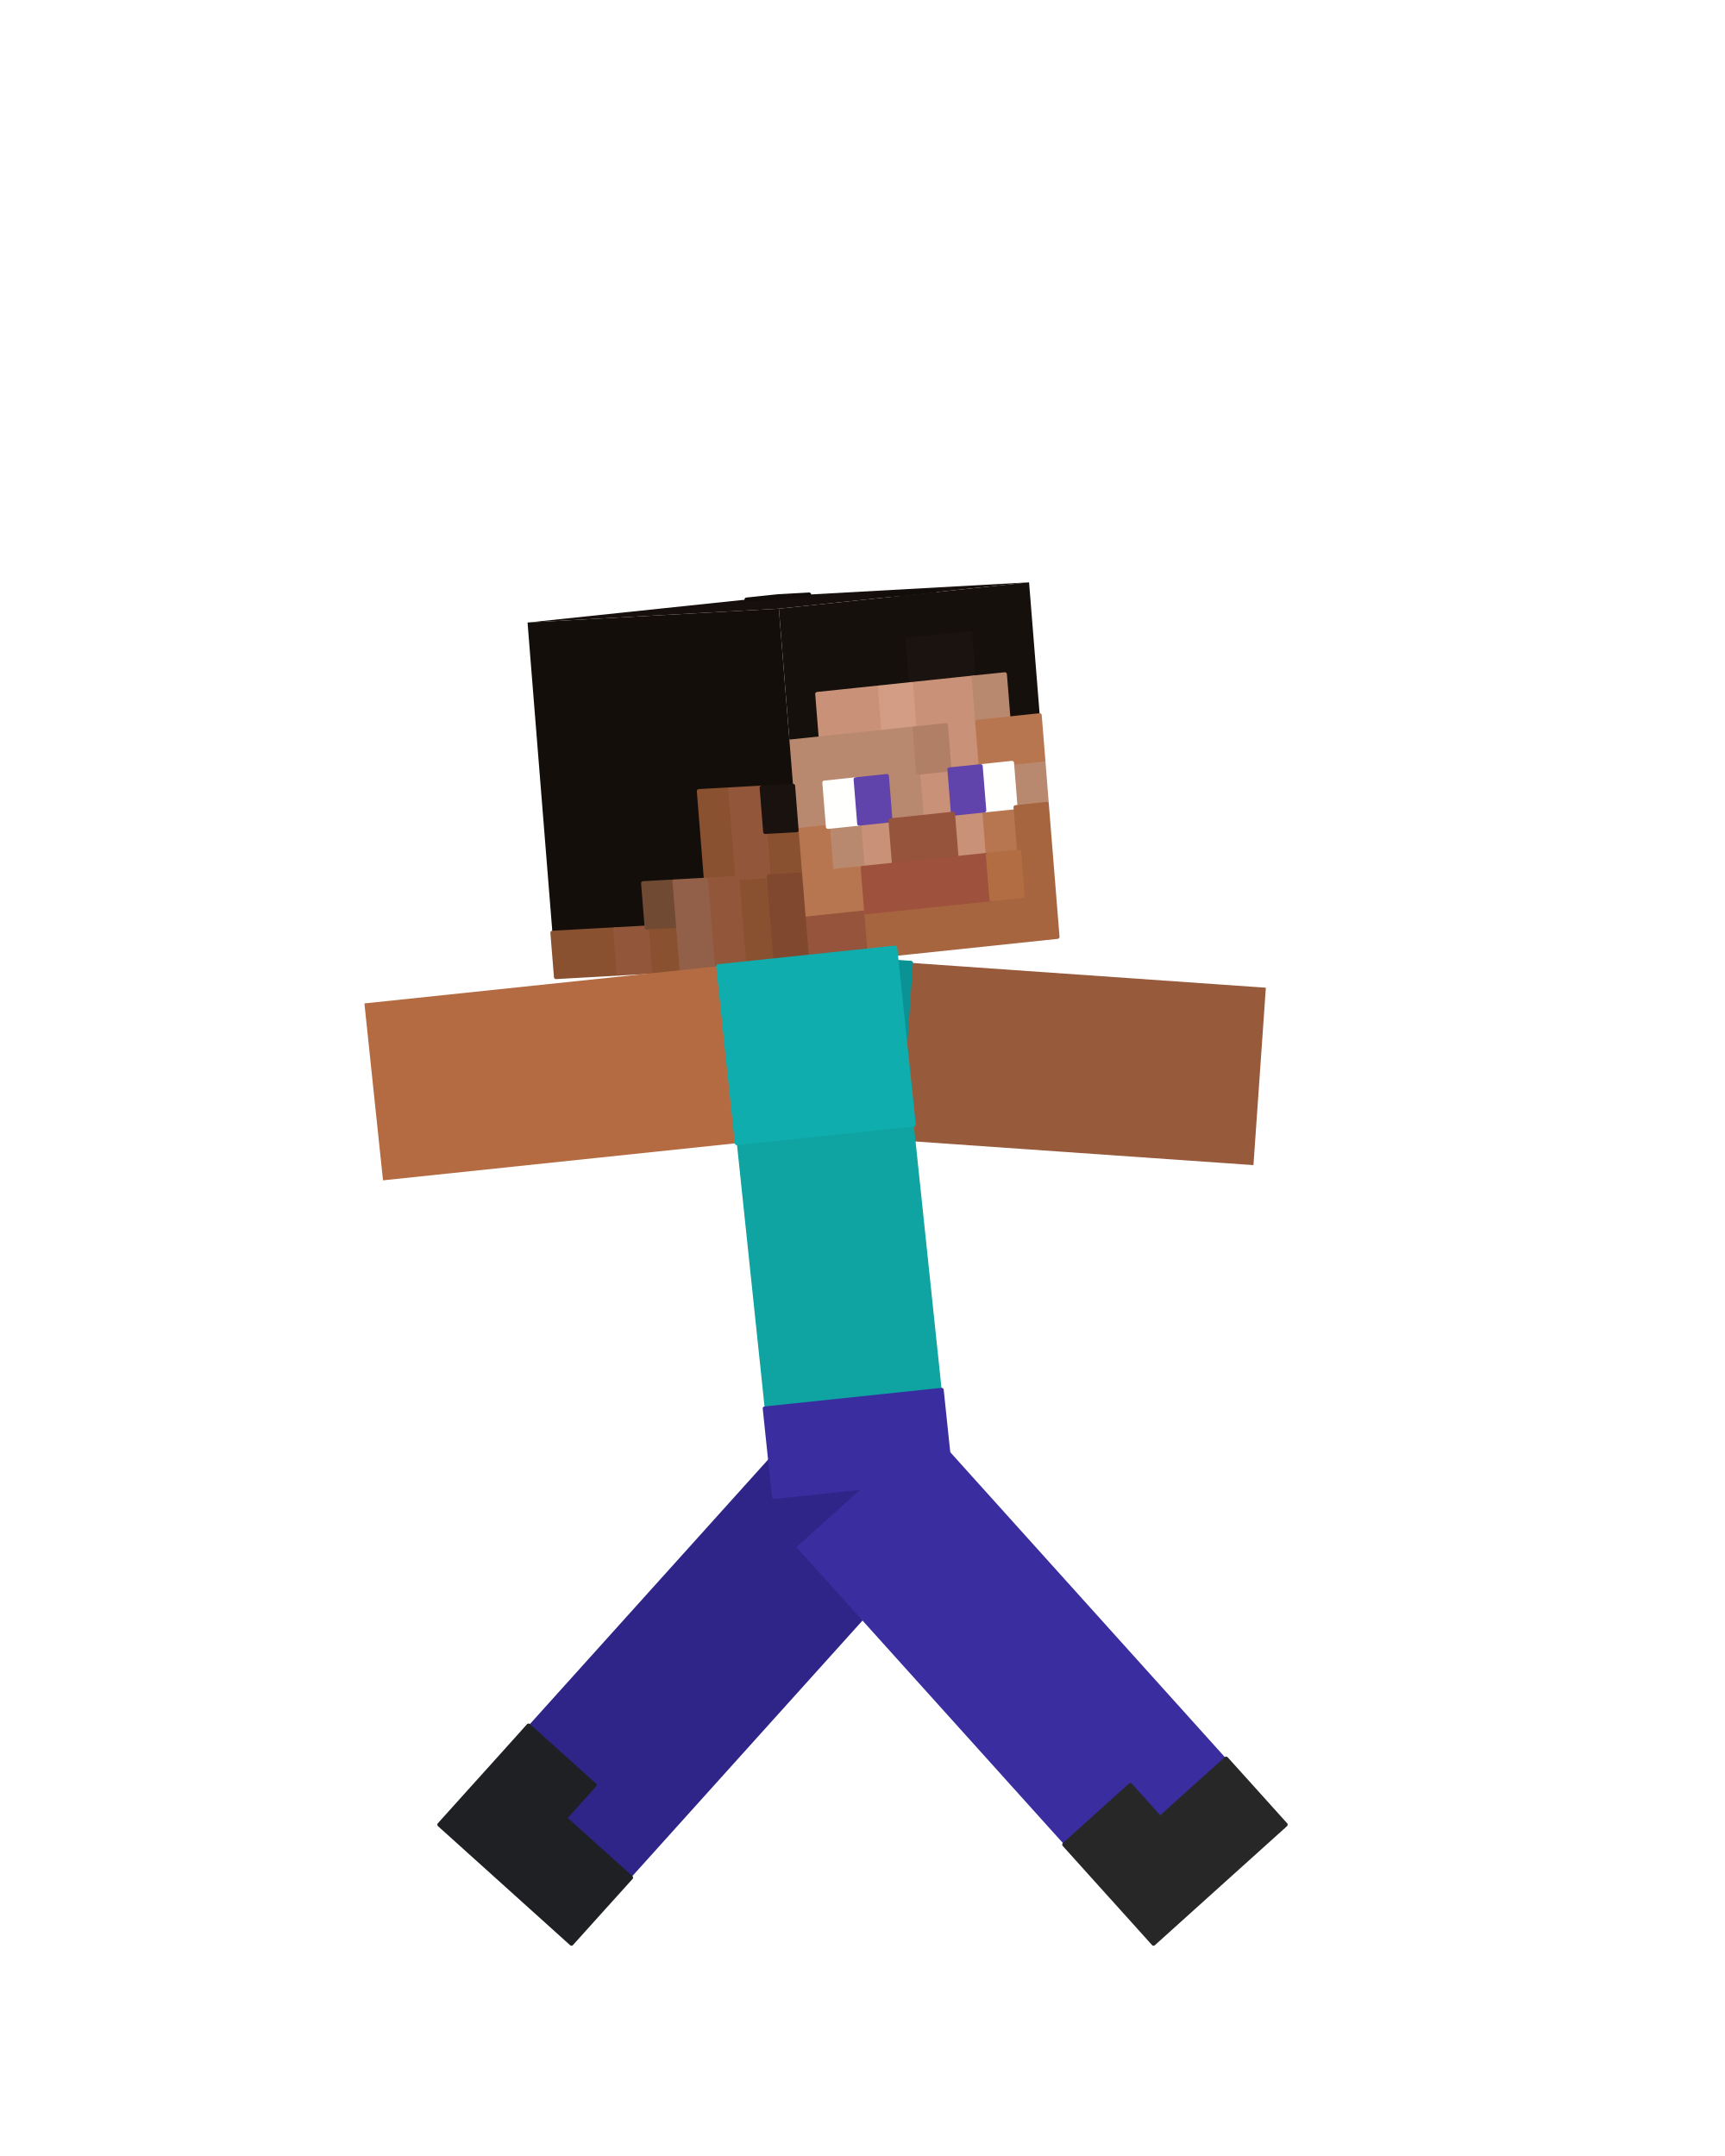
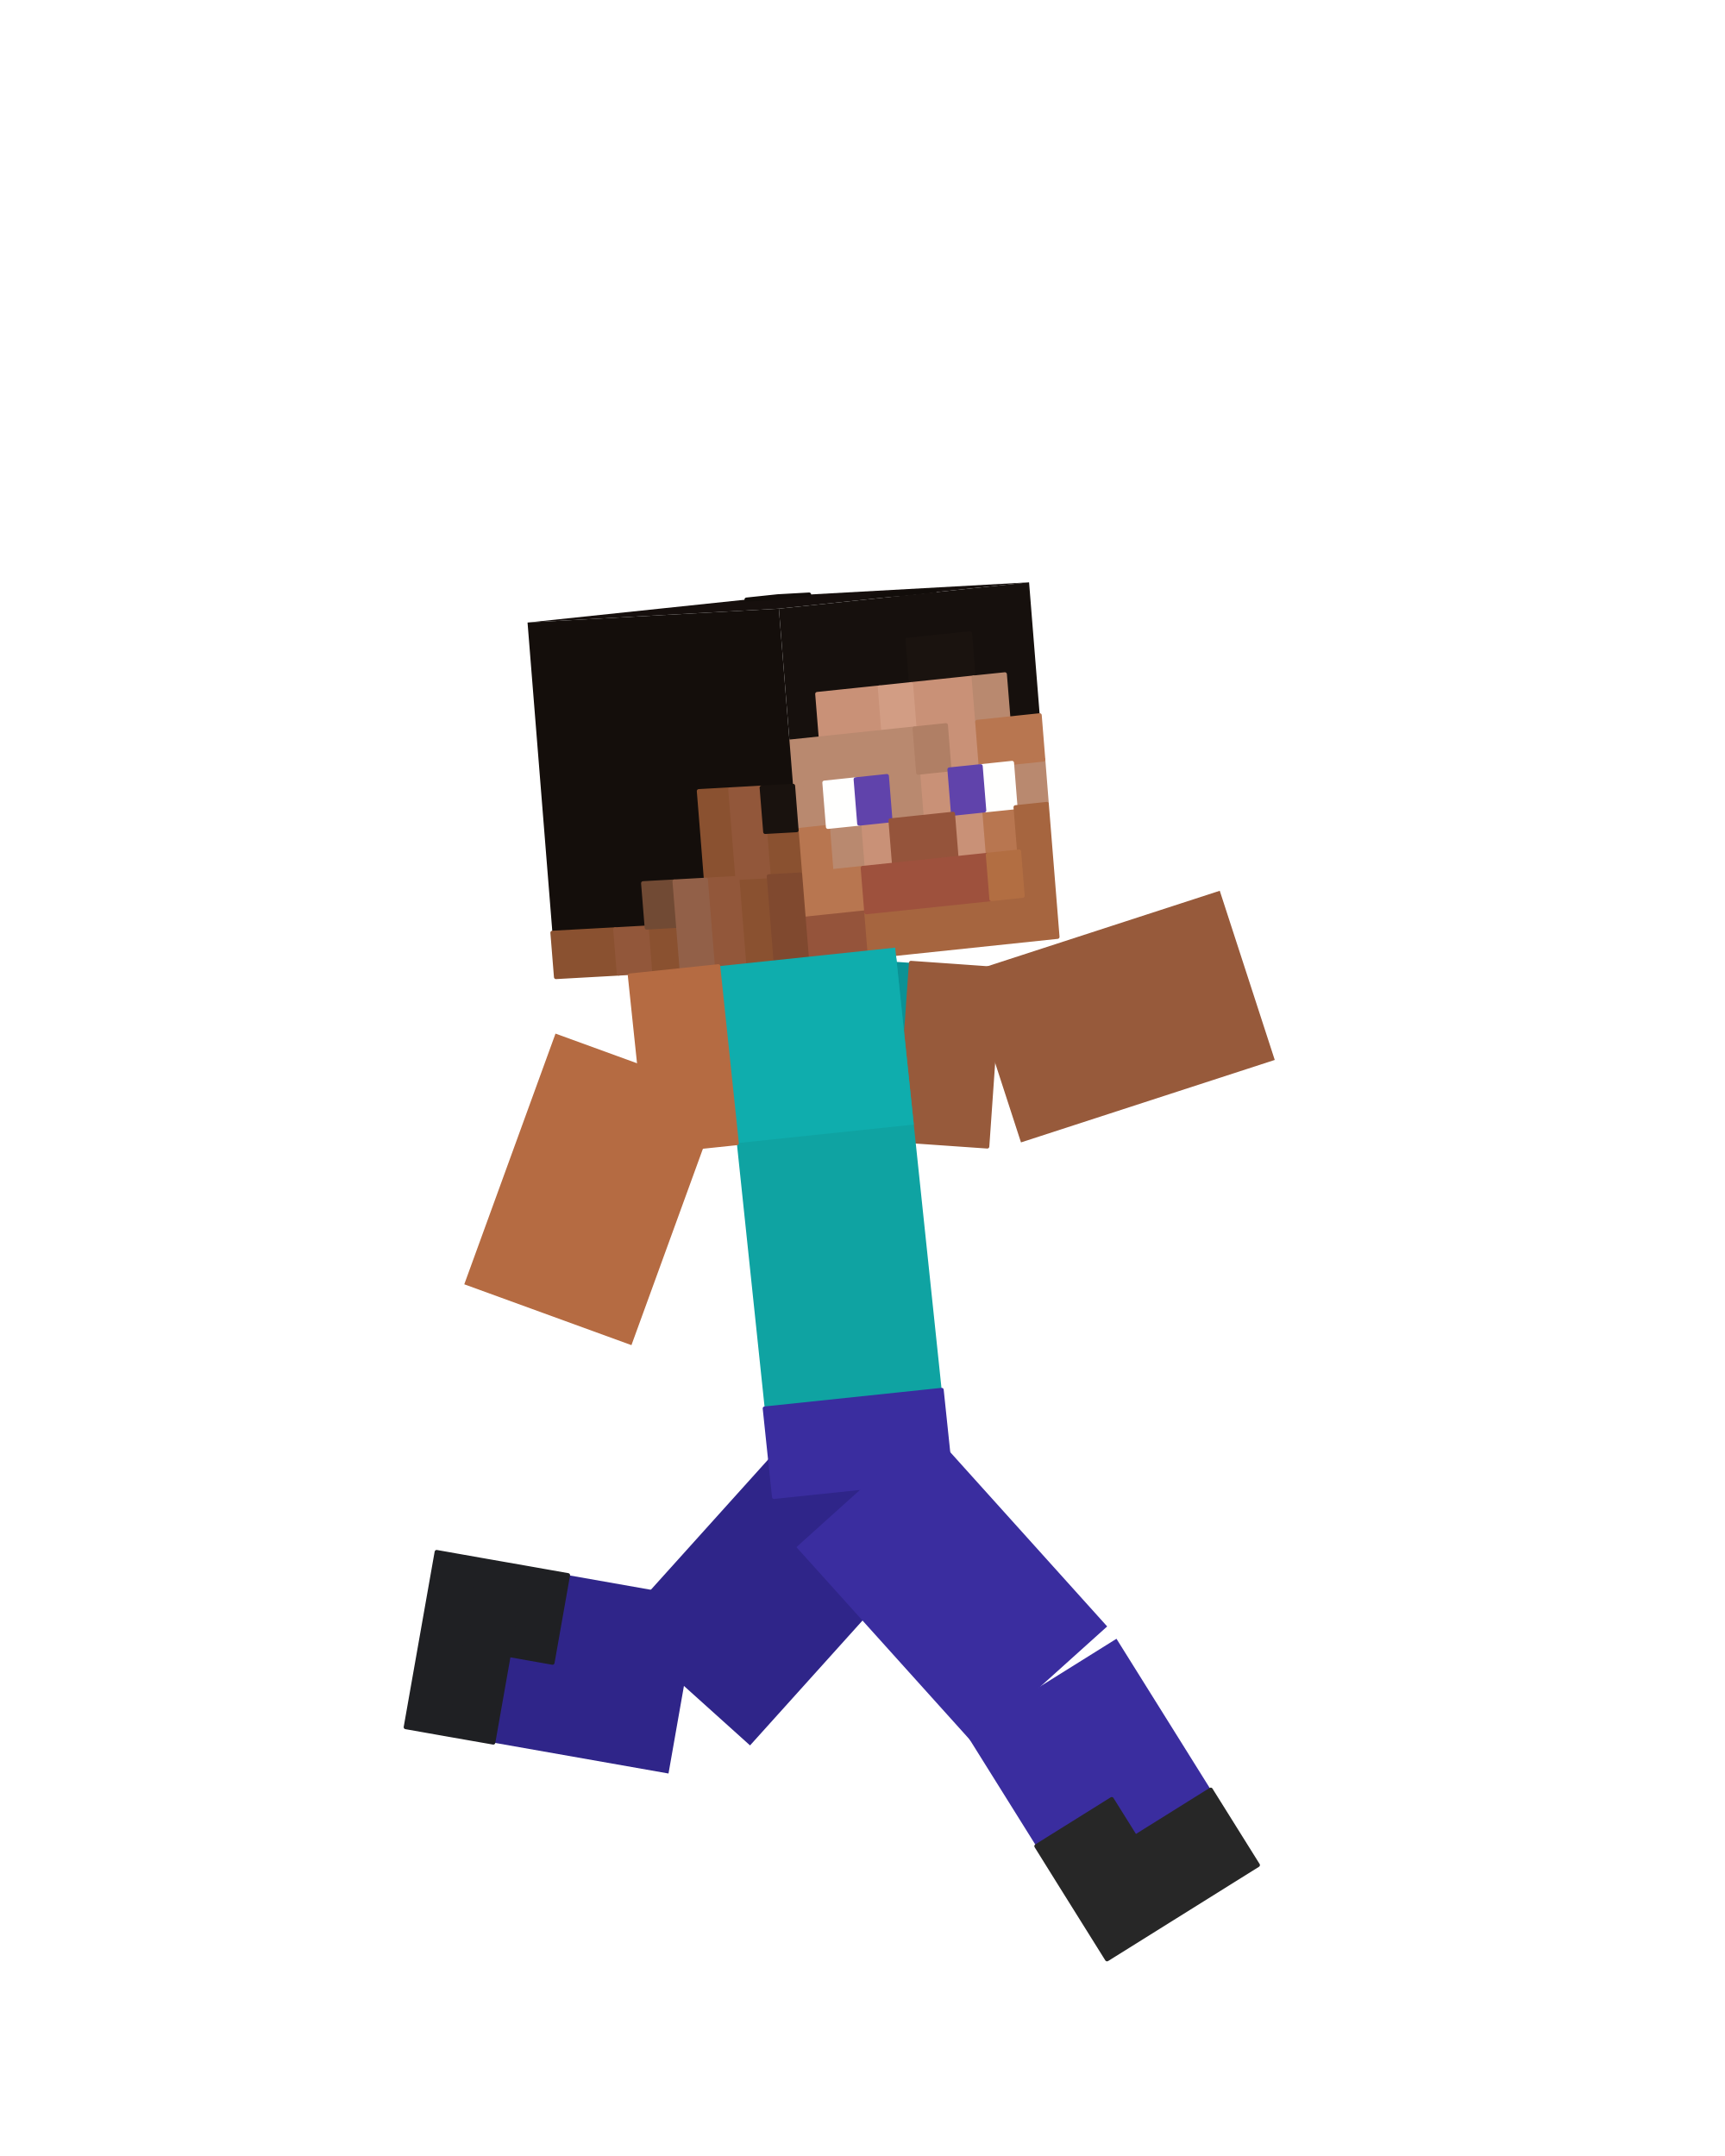
<svg xmlns="http://www.w3.org/2000/svg" viewBox="0 0 256 320" width="256" height="320" role="img" aria-labelledby="run-2-title">
  <g id="steve">
-     <g id="arm-left" aria-label="Left arm">
+     <g id="arm-left" aria-label="Left upper arm">
      <g class="face" data-face="nx">
-         <path fill="#975a3b" d="M107.01 167.41L108.85 141.07L187.86 146.6L186.02 172.93Z" />
-         <path fill="#0b9295" stroke="#0b9295" stroke-width=".6" stroke-linejoin="round" d="M107.01 167.41L108.85 141.07L115.44 141.53L113.6 167.87ZM113.6 167.87L115.44 141.53L122.02 141.99L120.18 168.33ZM120.18 168.33L122.02 141.99L128.61 142.45L126.76 168.79ZM126.76 168.79L128.61 142.45L135.19 142.91L133.35 169.25Z" />
+         <path fill="#0b9295" d="M107.01 167.41L108.85 141.07L148.36 143.84L146.52 170.17Z" />
+         <path fill="#975a3b" stroke="#975a3b" stroke-width=".6" stroke-linejoin="round" d="M133.35 169.25L135.19 142.91L141.77 143.37L139.93 169.71ZM139.93 169.71L141.77 143.37L148.36 143.84L146.52 170.17Z" />
      </g>
    </g>
-     <g id="leg-left" aria-label="Left leg">
+     <g id="forearm-left" aria-label="Left forearm">
      <g class="face" data-face="nx">
-         <path fill="#2f2589" d="M118.19 211.97L137.81 229.63L84.81 288.49L65.2 270.82Z" />
-         <path fill="#1f2023" stroke="#1f2023" stroke-width=".6" stroke-linejoin="round" d="M78.44 256.11L88.25 264.94L83.84 269.85L74.03 261.02ZM74.03 261.02L93.65 278.68L89.23 283.58L69.61 265.92ZM69.61 265.92L89.23 283.58L84.81 288.49L65.2 270.82Z" />
+         <path fill="#975a3b" d="M151.52 169.56L143.36 144.45L181.02 132.21L189.18 157.32Z" />
+       </g>
+     </g>
+     <g id="shin-left" aria-label="Left shin">
+       <g class="face" data-face="nx">
+         <path fill="#2f2589" d="M103.79 237.23L99.21 263.23L60.21 256.35L64.8 230.35Z" />
+         <path fill="#1f2023" stroke="#1f2023" stroke-width=".6" stroke-linejoin="round" d="M84.3 233.79L82 246.79L75.5 245.64L77.8 232.64ZM77.8 232.64L73.21 258.64L66.71 257.5L71.3 231.5ZM71.3 231.5L66.71 257.5L60.21 256.35L64.8 230.35Z" />
+       </g>
+     </g>
+     <g id="leg-left" aria-label="Left thigh">
+       <g class="face" data-face="nx">
+         <path fill="#2f2589" d="M118.19 211.97L137.81 229.63L111.31 259.06L91.69 241.4Z" />
      </g>
    </g>
    <g id="torso" aria-label="Torso">
      <g class="face" data-face="nx">
        <path fill="#0fa3a2" d="M106.59 143.41L132.85 140.65L141.13 219.42L114.87 222.18Z" />
        <path fill="#3a2d9f" stroke="#3a2d9f" stroke-width=".6" stroke-linejoin="round" d="M113.49 209.05L139.75 206.29L140.44 212.86L114.18 215.62ZM114.18 215.62L140.44 212.86L141.13 219.42L114.87 222.18Z" />
      </g>
    </g>
    <g id="head" aria-label="Head">
      <g class="face" data-face="top">
        <path fill="#160f0d" d="M78.29 92.4L115.42 88.5L152.72 86.43L115.59 90.34Z" />
        <path fill="#120d0a" stroke="#120d0a" stroke-width=".6" stroke-linejoin="round" d="M110.78 88.99L115.42 88.5L120.08 88.24L115.44 88.73ZM129.47 88.41L134.11 87.93L138.77 87.67L134.13 88.16Z" />
      </g>
      <g class="face" data-face="front">
        <path fill="#16100d" d="M115.59 90.34L152.72 86.43L156.94 139.05L119.81 142.95Z" />
        <path fill="#1a130f" stroke="#1a130f" stroke-width=".6" stroke-linejoin="round" d="M134.68 94.96L143.96 93.99L144.49 100.56L135.21 101.54Z" />
        <path fill="#c99177" stroke="#c99177" stroke-width=".6" stroke-linejoin="round" d="M121.28 103L130.57 102.03L131.09 108.6L121.81 109.58ZM135.21 101.54L144.49 100.56L145.02 107.14L135.73 108.12ZM140.38 107.63L145.02 107.14L145.54 113.72L140.9 114.2ZM136.26 114.69L140.9 114.2L141.43 120.78L136.79 121.27ZM127.51 122.25L132.15 121.76L132.68 128.33L128.03 128.82ZM141.43 120.78L146.07 120.29L146.6 126.87L141.96 127.36Z" />
        <path fill="#d29d84" stroke="#d29d84" stroke-width=".6" stroke-linejoin="round" d="M130.57 102.03L135.21 101.54L135.73 108.12L131.09 108.6Z" />
        <path fill="#b9896f" stroke="#b9896f" stroke-width=".6" stroke-linejoin="round" d="M144.49 100.56L149.13 100.08L149.66 106.65L145.02 107.14ZM117.17 110.07L135.73 108.12L136.26 114.69L117.7 116.64ZM117.7 116.64L122.34 116.16L122.87 122.73L118.22 123.22ZM131.62 115.18L136.26 114.69L136.79 121.27L132.15 121.76ZM150.19 113.23L154.83 112.74L155.35 119.32L150.71 119.81ZM122.87 122.73L127.51 122.25L128.03 128.82L123.39 129.31Z" />
        <path fill="#b07f65" stroke="#b07f65" stroke-width=".6" stroke-linejoin="round" d="M135.73 108.12L140.38 107.63L140.9 114.2L136.26 114.69Z" />
        <path fill="#b87650" stroke="#b87650" stroke-width=".6" stroke-linejoin="round" d="M145.02 107.14L154.3 106.16L154.83 112.74L145.54 113.72ZM118.22 123.22L122.87 122.73L123.39 129.31L118.75 129.8ZM146.07 120.29L150.71 119.81L151.24 126.38L146.6 126.87ZM118.75 129.8L128.03 128.82L128.56 135.4L119.28 136.37Z" />
        <path fill="#fffffe" stroke="#fffffe" stroke-width=".6" stroke-linejoin="round" d="M122.34 116.16L126.98 115.67L127.51 122.25L122.87 122.73ZM145.54 113.72L150.19 113.23L150.71 119.81L146.07 120.29Z" />
        <path fill="#6043ab" stroke="#6043ab" stroke-width=".6" stroke-linejoin="round" d="M126.98 115.67L131.62 115.18L132.15 121.76L127.51 122.25ZM140.9 114.2L145.54 113.72L146.07 120.29L141.43 120.78Z" />
        <path fill="#95543b" stroke="#95543b" stroke-width=".6" stroke-linejoin="round" d="M132.15 121.76L141.43 120.78L141.96 127.36L132.68 128.33ZM119.28 136.37L128.56 135.4L129.09 141.98L119.81 142.95Z" />
        <path fill="#a6653f" stroke="#a6653f" stroke-width=".6" stroke-linejoin="round" d="M150.71 119.81L155.35 119.32L155.88 125.9L151.24 126.38ZM151.24 126.38L155.88 125.9L156.41 132.47L151.77 132.96ZM128.56 135.4L156.41 132.47L156.94 139.05L129.09 141.98Z" />
        <path fill="#9e513d" stroke="#9e513d" stroke-width=".6" stroke-linejoin="round" d="M128.03 128.82L146.6 126.87L147.13 133.45L128.56 135.4Z" />
        <path fill="#b26e42" stroke="#b26e42" stroke-width=".6" stroke-linejoin="round" d="M146.6 126.87L151.24 126.38L151.77 132.96L147.13 133.45Z" />
      </g>
      <g class="face" data-face="nx">
        <path fill="#140e0b" d="M78.29 92.4L115.59 90.34L119.81 142.95L82.51 145.02Z" />
        <path fill="#8a5130" stroke="#8a5130" stroke-width=".6" stroke-linejoin="round" d="M103.71 117.42L108.37 117.16L108.9 123.74L104.24 124ZM104.24 124L108.9 123.74L109.43 130.31L104.76 130.57ZM113.56 123.48L118.22 123.22L118.75 129.8L114.09 130.06ZM109.43 130.31L114.09 130.06L114.62 136.63L109.95 136.89ZM81.98 138.44L91.3 137.93L91.83 144.5L82.51 145.02ZM95.97 137.67L100.63 137.41L101.16 143.99L96.49 144.24ZM109.95 136.89L114.62 136.63L115.14 143.21L110.48 143.47Z" />
        <path fill="#92573a" stroke="#92573a" stroke-width=".6" stroke-linejoin="round" d="M108.37 117.16L113.03 116.9L113.56 123.48L108.9 123.74ZM108.9 123.74L113.56 123.48L114.09 130.06L109.43 130.31ZM104.76 130.57L109.43 130.31L109.95 136.89L105.29 137.15ZM91.3 137.93L95.97 137.67L96.49 144.24L91.83 144.5ZM105.29 137.15L109.95 136.89L110.48 143.47L105.82 143.73Z" />
        <path fill="#19120e" stroke="#19120e" stroke-width=".6" stroke-linejoin="round" d="M113.03 116.9L117.7 116.64L118.22 123.22L113.56 123.48Z" />
        <path fill="#714a34" stroke="#714a34" stroke-width=".6" stroke-linejoin="round" d="M95.44 131.09L100.1 130.83L100.63 137.41L95.97 137.67Z" />
        <path fill="#926048" stroke="#926048" stroke-width=".6" stroke-linejoin="round" d="M100.1 130.83L104.76 130.57L105.29 137.15L100.63 137.41ZM100.63 137.41L105.29 137.15L105.82 143.73L101.16 143.99Z" />
        <path fill="#80492f" stroke="#80492f" stroke-width=".6" stroke-linejoin="round" d="M114.09 130.06L118.75 129.8L119.28 136.37L114.62 136.63ZM114.62 136.63L119.28 136.37L119.81 142.95L115.14 143.21Z" />
      </g>
    </g>
-     <g id="leg-right" aria-label="Right leg">
+     <g id="leg-right" aria-label="Right thigh">
      <g class="face" data-face="nx">
-         <path fill="#3a2d9f" d="M118.19 229.63L137.81 211.97L190.8 270.82L171.19 288.49Z" />
-         <path fill="#272727" stroke="#272727" stroke-width=".6" stroke-linejoin="round" d="M157.94 273.78L167.75 264.94L172.16 269.85L162.35 278.68ZM162.35 278.68L181.97 261.02L186.39 265.92L166.77 283.58ZM166.77 283.58L186.39 265.92L190.8 270.82L171.19 288.49Z" />
+         <path fill="#3a2d9f" d="M118.19 229.63L137.81 211.97L164.31 241.4L144.69 259.06Z" />
      </g>
    </g>
-     <g id="arm-right" aria-label="Right arm">
+     <g id="shin-right" aria-label="Right shin">
      <g class="face" data-face="nx">
-         <path fill="#b56b42" d="M132.85 140.65L135.61 166.91L56.84 175.19L54.08 148.93Z" />
-         <path fill="#0fadad" stroke="#0fadad" stroke-width=".6" stroke-linejoin="round" d="M132.85 140.65L135.61 166.91L129.04 167.6L126.29 141.34ZM126.29 141.34L129.04 167.6L122.48 168.29L119.72 142.03ZM119.72 142.03L122.48 168.29L115.92 168.98L113.16 142.72ZM113.16 142.72L115.92 168.98L109.35 169.67L106.59 143.41Z" />
+         <path fill="#3a2d9f" d="M143.3 257.22L165.69 243.23L186.68 276.82L164.29 290.81Z" />
+         <path fill="#272727" stroke="#272727" stroke-width=".6" stroke-linejoin="round" d="M153.8 274.01L164.99 267.02L168.49 272.62L157.29 279.61ZM157.29 279.61L179.68 265.62L183.18 271.22L160.79 285.21ZM160.79 285.21L183.18 271.22L186.68 276.82L164.29 290.81Z" />
+       </g>
+     </g>
+     <g id="arm-right" aria-label="Right upper arm">
+       <g class="face" data-face="nx">
+         <path fill="#0fadad" d="M132.85 140.65L135.61 166.91L96.23 171.05L93.47 144.79Z" />
+         <path fill="#b56b42" stroke="#b56b42" stroke-width=".6" stroke-linejoin="round" d="M106.59 143.41L109.35 169.67L102.79 170.36L100.03 144.1ZM100.03 144.1L102.79 170.36L96.23 171.05L93.47 144.79Z" />
+       </g>
+     </g>
+     <g id="forearm-right" aria-label="Right forearm">
+       <g class="face" data-face="nx">
+         <path fill="#b56b42" d="M82.44 153.41L107.25 162.44L93.71 199.65L68.9 190.62Z" />
      </g>
    </g>
  </g>
</svg>
